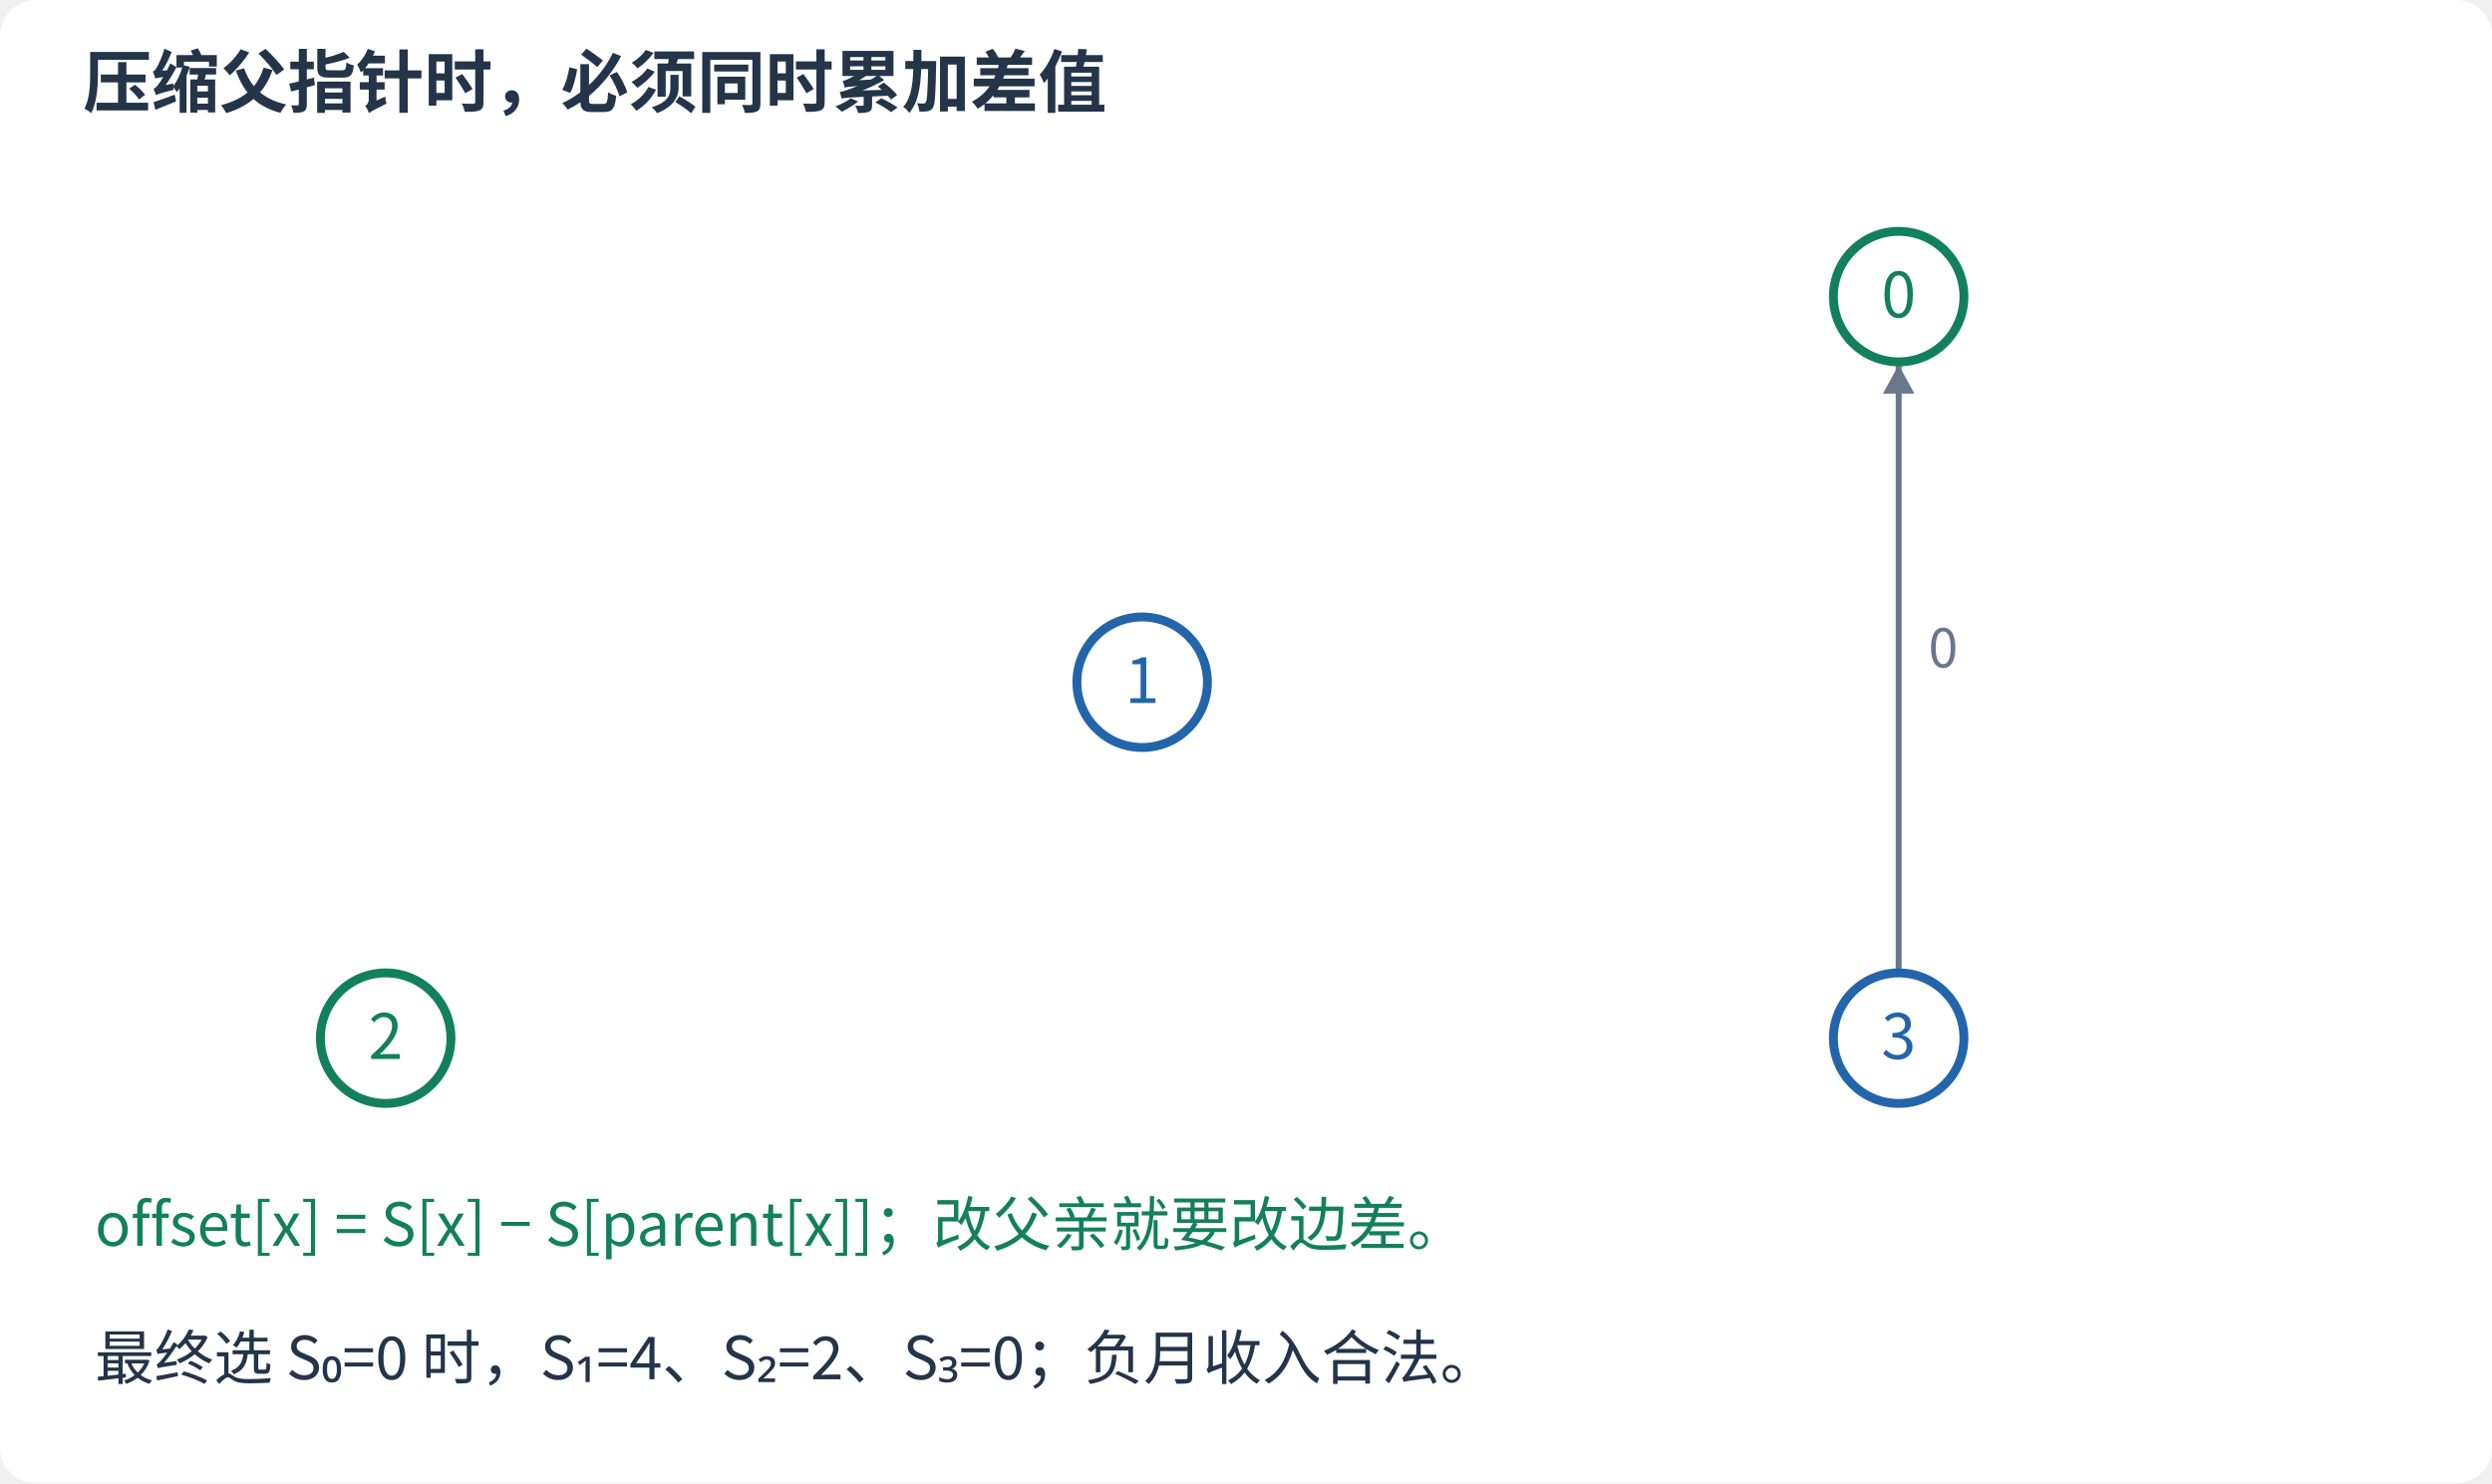
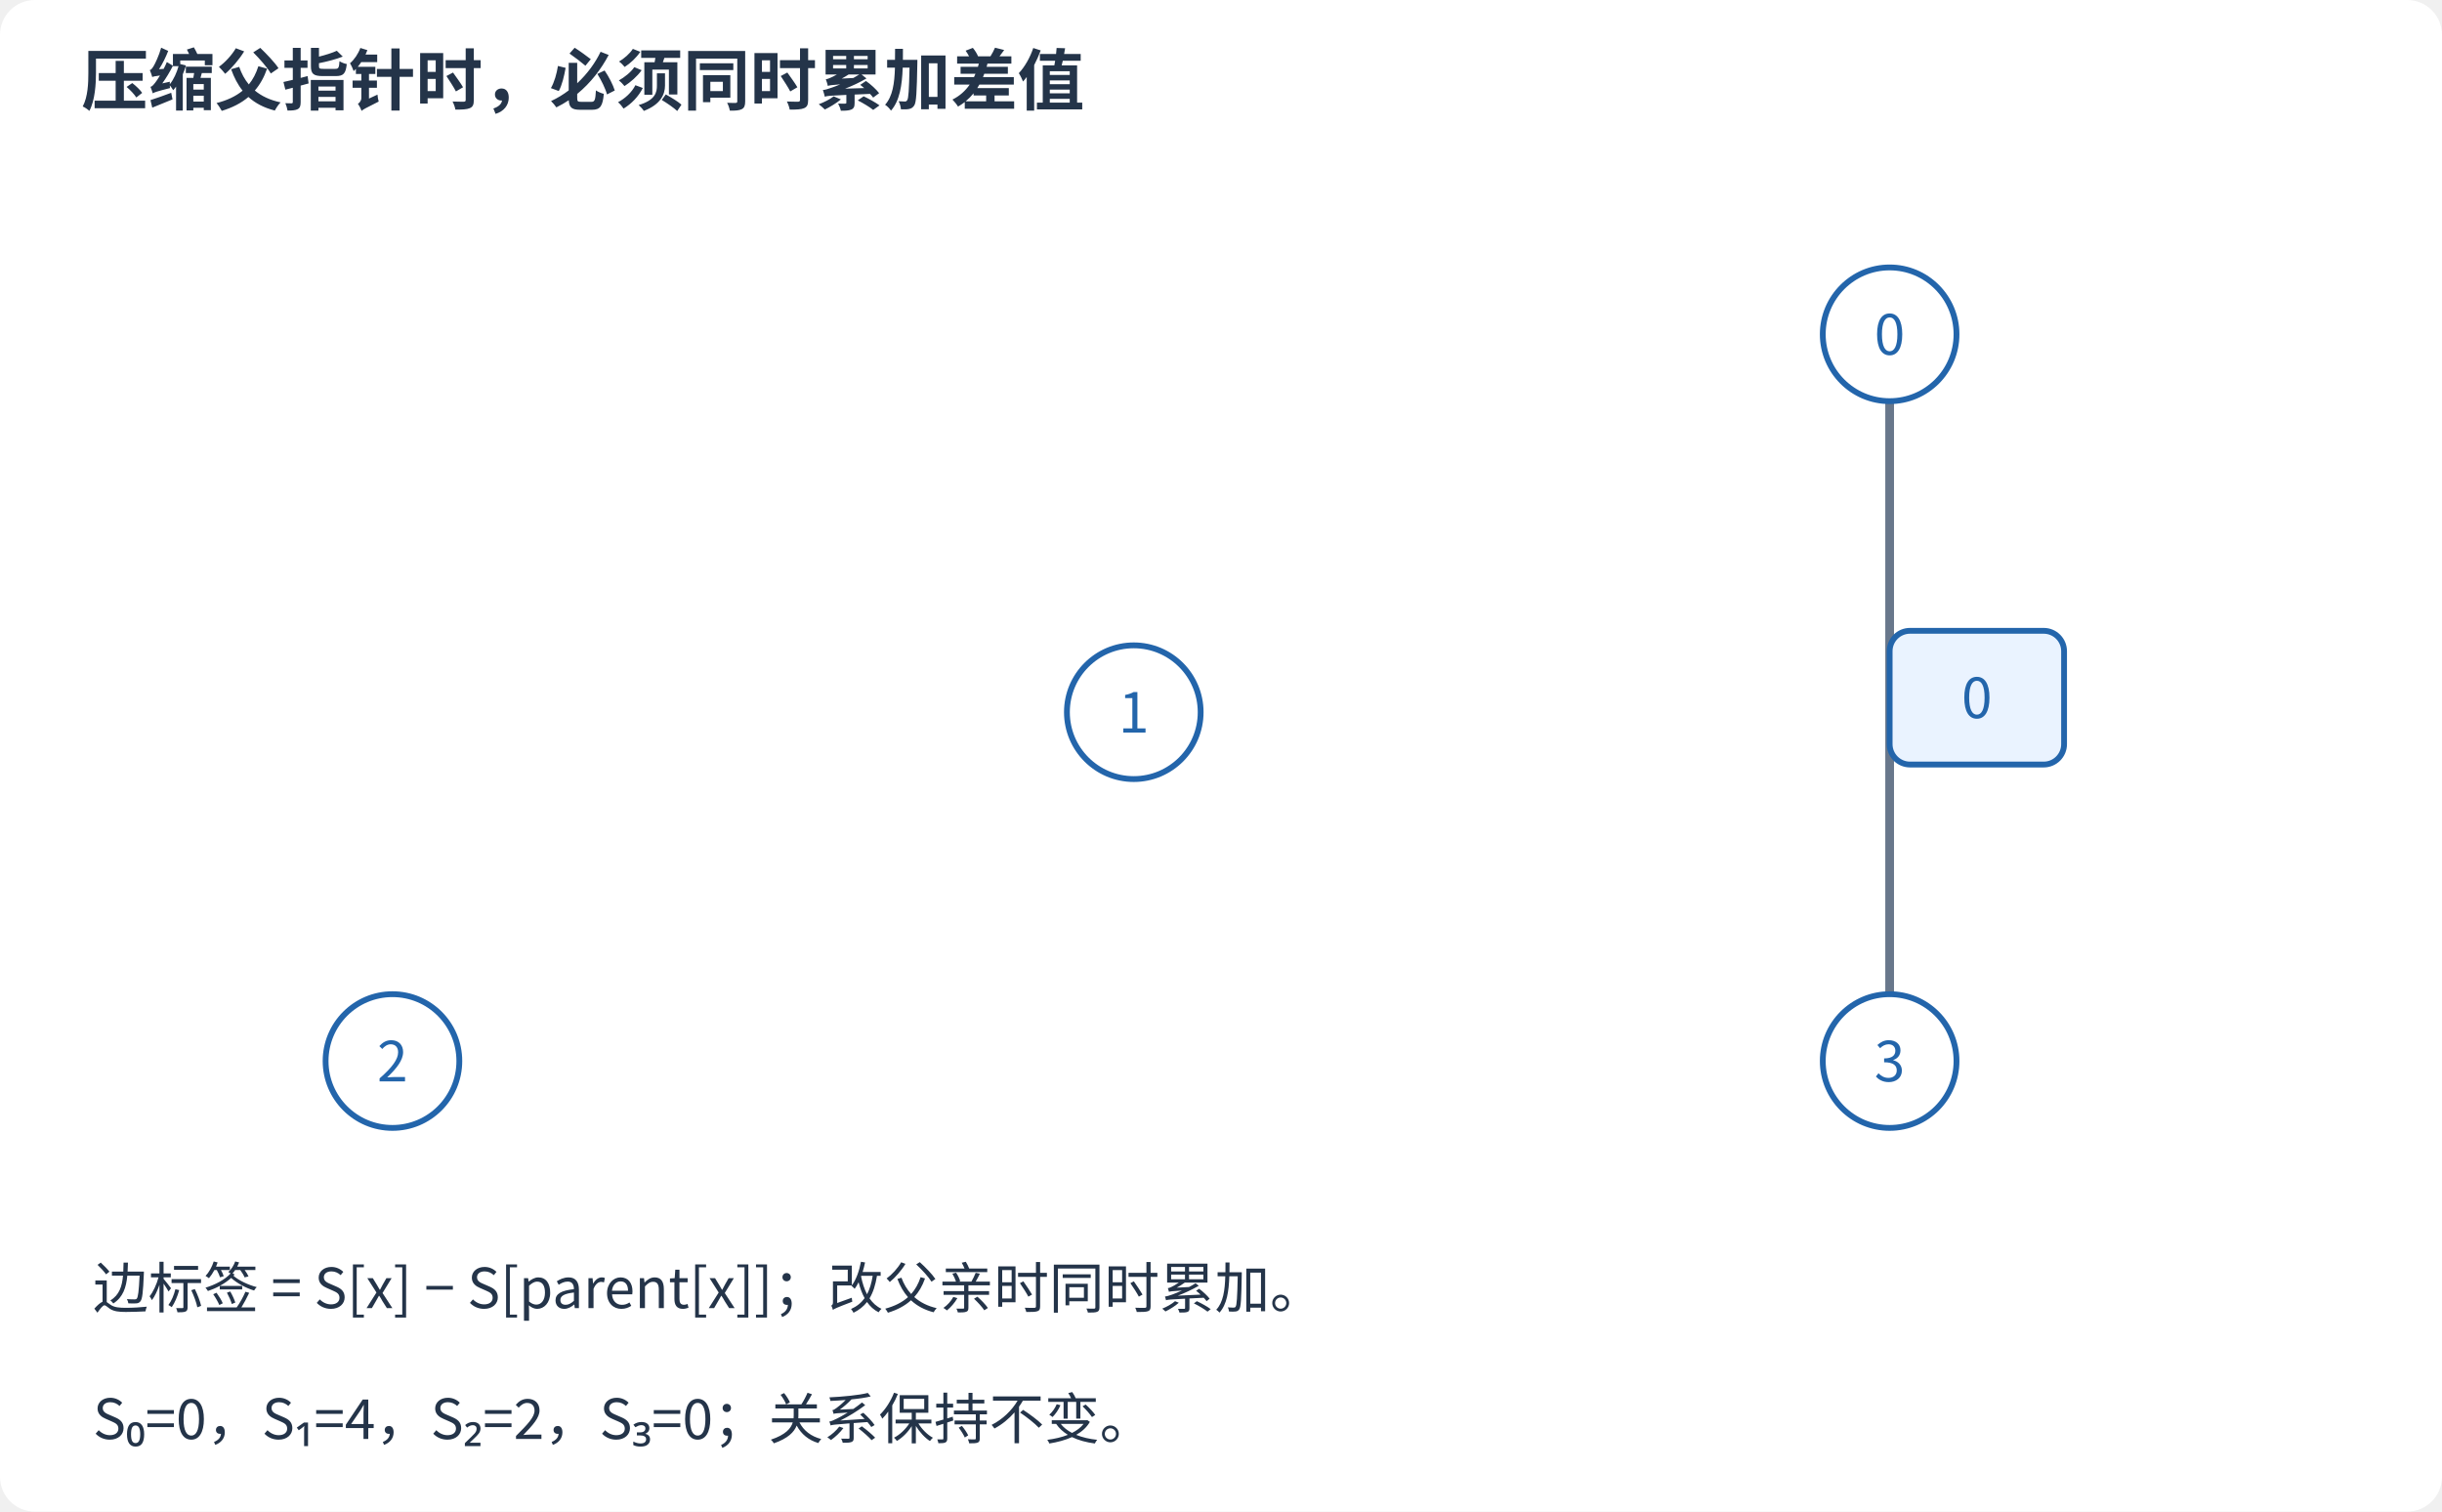
- <svg xmlns="http://www.w3.org/2000/svg" width="840" height="500" viewBox="0 0 840 500" role="img">
-   <style>@media(prefers-reduced-motion:reduce){.motion-state{opacity:0!important}.state-0{opacity:1!important}}</style>
-   <g class="motion-state state-0" opacity="1">
-     <animate attributeName="opacity" values="1;0;0;0;0;0;1" keyTimes="0;0.167;0.333;0.5;0.667;0.833;1" dur="12.6s" calcMode="discrete" repeatCount="indefinite" />
-     <rect width="100%" height="100%" rx="12" fill="#fff" />
-     <g font-family="Microsoft YaHei, Noto Sans CJK SC, sans-serif" fill="#243449">
-       <text x="28" y="36" fill="#243449" font-size="23" text-anchor="start" font-weight="bold">压缩父指针时，必须同时累加差值</text>
-       <line x1="640.0" y1="327.0" x2="640.0" y2="123.0" stroke="#68778b" stroke-width="2" />
-       <polygon points="640.0,123.0 645.3,132.7 634.7,132.7" fill="#68778b" />
-       <text x="655.0" y="225.0" fill="#68778b" font-size="18" text-anchor="middle" font-weight="normal">0</text>
-       <circle cx="640" cy="100" r="22" fill="#fff" stroke="#12805c" stroke-width="3" />
-       <text x="640" y="107" fill="#12805c" font-size="21" text-anchor="middle" font-weight="normal">0</text>
-       <circle cx="385" cy="230" r="22" fill="#fff" stroke="#2365ab" stroke-width="3" />
-       <text x="385" y="237" fill="#2365ab" font-size="21" text-anchor="middle" font-weight="normal">1</text>
-       <circle cx="130" cy="350" r="22" fill="#fff" stroke="#12805c" stroke-width="3" />
-       <text x="130" y="357" fill="#12805c" font-size="21" text-anchor="middle" font-weight="normal">2</text>
-       <circle cx="640" cy="350" r="22" fill="#fff" stroke="#2365ab" stroke-width="3" />
-       <text x="640" y="357" fill="#2365ab" font-size="21" text-anchor="middle" font-weight="normal">3</text>
-       <text x="32" y="420" fill="#12805c" font-size="20" text-anchor="start" font-weight="normal">offset[x] = S[x] − S[parent[x]]；改父亲就要改边差。</text>
-       <text x="32" y="465" fill="#243449" font-size="20" text-anchor="start" font-weight="normal">最终选 S₀=0 时，S₁=4、S₂=2、S₃=0；负月收入合法。</text>
+ <svg xmlns="http://www.w3.org/2000/svg" width="840" height="520" viewBox="0 0 840 520" role="img">
+   <style>.scene-still{display:none}@media(prefers-reduced-motion:reduce){.scene-animated{display:none}.scene-still{display:inline}}</style>
+   <rect width="100%" height="100%" rx="12" fill="#fff" />
+   <g font-family="Microsoft YaHei, Noto Sans CJK SC, sans-serif" fill="#243449">
+     <text x="28" y="36" fill="#243449" font-size="23" text-anchor="start" font-weight="bold">压缩父指针时，必须同时累加差值</text>
+     <circle cx="650" cy="115" r="22" fill="#fff" stroke="#2365ab" stroke-width="3" />
+     <text x="650" y="122" fill="#2365ab" font-size="21" text-anchor="middle" font-weight="normal">0</text>
+     <circle cx="390" cy="245" r="22" fill="#fff" stroke="#2365ab" stroke-width="3" />
+     <text x="390" y="252" fill="#2365ab" font-size="21" text-anchor="middle" font-weight="normal">1</text>
+     <circle cx="135" cy="365" r="22" fill="#fff" stroke="#2365ab" stroke-width="3" />
+     <text x="135" y="372" fill="#2365ab" font-size="21" text-anchor="middle" font-weight="normal">2</text>
+     <circle cx="650" cy="365" r="22" fill="#fff" stroke="#2365ab" stroke-width="3" />
+     <text x="650" y="372" fill="#2365ab" font-size="21" text-anchor="middle" font-weight="normal">3</text>
+     <text x="32" y="450" fill="#243449" font-size="19" text-anchor="start" font-weight="normal">边标签 = S[x] − S[parent[x]]；改父亲时同时累加。</text>
+     <text x="32" y="495" fill="#243449" font-size="19" text-anchor="start" font-weight="normal">S₀=0，S₁=4，S₂=2，S₃=0；关系保持不变。</text>
+   </g>
+   <g class="scene-animated" font-family="Microsoft YaHei,Noto Sans CJK SC,sans-serif">
+     <g transform="translate(650 365)" opacity="1">
+       <animateTransform attributeName="transform" type="translate" values="650 365;650 365;650.0 365.0;650 365;650 365;650.0 365.0;650 365;650 365;650.0 365.0;650 365;650 365;650.0 365.0;650 365;650 365;650.0 365.0;650 365;650 365" keyTimes="0;0.058;0.113;0.167;0.225;0.279;0.333;0.392;0.446;0.5;0.558;0.613;0.667;0.725;0.779;0.833;1" dur="12.6s" repeatCount="indefinite" />
+       <line stroke="#68778b" stroke-width="3" x1="0" y1="0" x2="0" y2="-250">
+         <animate attributeName="x2" values="0;0;0.0;0;0;0.0;0;0;0.0;0;0;0.0;0;0;0.0;0;0" keyTimes="0;0.058;0.113;0.167;0.225;0.279;0.333;0.392;0.446;0.5;0.558;0.613;0.667;0.725;0.779;0.833;1" dur="12.6s" repeatCount="indefinite" calcMode="linear" />
+         <animate attributeName="y2" values="-250;-250;-250.0;-250;-250;-250.0;-250;-250;-250.0;-250;-250;-250.0;-250;-250;-250.0;-250;-250" keyTimes="0;0.058;0.113;0.167;0.225;0.279;0.333;0.392;0.446;0.5;0.558;0.613;0.667;0.725;0.779;0.833;1" dur="12.6s" repeatCount="indefinite" calcMode="linear" />
+       </line>
+     </g>
+     <g transform="translate(680.0 240.0)" opacity="1">
+       <rect stroke="#2365ab" stroke-width="2" x="-30.0" y="-23.0" width="60" height="46" fill="#eaf3ff" rx="7">
+         <animate attributeName="width" values="60;60;60.0;60;60;60.0;60;60;60.0;60;60;60.0;60;60;60.0;60;60" keyTimes="0;0.058;0.113;0.167;0.225;0.279;0.333;0.392;0.446;0.5;0.558;0.613;0.667;0.725;0.779;0.833;1" dur="12.6s" repeatCount="indefinite" calcMode="linear" />
+         <animate attributeName="height" values="46;46;46.0;46;46;46.0;46;46;46.0;46;46;46.0;46;46;46.0;46;46" keyTimes="0;0.058;0.113;0.167;0.225;0.279;0.333;0.392;0.446;0.5;0.558;0.613;0.667;0.725;0.779;0.833;1" dur="12.6s" repeatCount="indefinite" calcMode="linear" />
+       </rect>
+       <text x="0" y="7" text-anchor="middle" font-size="19" fill="#2365ab" opacity="1">0</text>
+     </g>
+     <g transform="translate(650 115)" opacity="1">
+       <animateTransform attributeName="transform" type="translate" values="650 115;650 115;650.0 115.0;650 115;650 115;650.0 115.0;650 115;650 115;650.0 115.0;650 115;650 115;650.0 115.0;650 115;650 115;650.0 115.0;650 115;650 115" keyTimes="0;0.058;0.113;0.167;0.225;0.279;0.333;0.392;0.446;0.5;0.558;0.613;0.667;0.725;0.779;0.833;1" dur="12.6s" repeatCount="indefinite" />
+       <circle stroke="#2365ab" stroke-width="2" cx="0" cy="0" r="23" fill="#ffffff">
+         <animate attributeName="r" values="23;23;23.0;23;23;23.0;23;23;23.0;23;23;23.0;23;23;23.0;23;23" keyTimes="0;0.058;0.113;0.167;0.225;0.279;0.333;0.392;0.446;0.5;0.558;0.613;0.667;0.725;0.779;0.833;1" dur="12.6s" repeatCount="indefinite" calcMode="linear" />
+       </circle>
+       <text x="0" y="7" text-anchor="middle" font-size="19" fill="#2365ab" opacity="1">0</text>
+     </g>
+     <g transform="translate(390 245)" opacity="1">
+       <animateTransform attributeName="transform" type="translate" values="390 245;390 245;390.0 245.0;390 245;390 245;390.0 245.0;390 245;390 245;390.0 245.0;390 245;390 245;390.0 245.0;390 245;390 245;390.0 245.0;390 245;390 245" keyTimes="0;0.058;0.113;0.167;0.225;0.279;0.333;0.392;0.446;0.5;0.558;0.613;0.667;0.725;0.779;0.833;1" dur="12.6s" repeatCount="indefinite" />
+       <circle stroke="#2365ab" stroke-width="2" cx="0" cy="0" r="23" fill="#ffffff">
+         <animate attributeName="r" values="23;23;23.0;23;23;23.0;23;23;23.0;23;23;23.0;23;23;23.0;23;23" keyTimes="0;0.058;0.113;0.167;0.225;0.279;0.333;0.392;0.446;0.5;0.558;0.613;0.667;0.725;0.779;0.833;1" dur="12.6s" repeatCount="indefinite" calcMode="linear" />
+       </circle>
+       <text x="0" y="7" text-anchor="middle" font-size="19" fill="#2365ab" opacity="1">1</text>
+     </g>
+     <g transform="translate(135 365)" opacity="1">
+       <animateTransform attributeName="transform" type="translate" values="135 365;135 365;135.0 365.0;135 365;135 365;135.0 365.0;135 365;135 365;135.0 365.0;135 365;135 365;135.0 365.0;135 365;135 365;135.0 365.0;135 365;135 365" keyTimes="0;0.058;0.113;0.167;0.225;0.279;0.333;0.392;0.446;0.5;0.558;0.613;0.667;0.725;0.779;0.833;1" dur="12.6s" repeatCount="indefinite" />
+       <circle stroke="#2365ab" stroke-width="2" cx="0" cy="0" r="23" fill="#ffffff">
+         <animate attributeName="r" values="23;23;23.0;23;23;23.0;23;23;23.0;23;23;23.0;23;23;23.0;23;23" keyTimes="0;0.058;0.113;0.167;0.225;0.279;0.333;0.392;0.446;0.5;0.558;0.613;0.667;0.725;0.779;0.833;1" dur="12.6s" repeatCount="indefinite" calcMode="linear" />
+       </circle>
+       <text x="0" y="7" text-anchor="middle" font-size="19" fill="#2365ab" opacity="1">2</text>
+     </g>
+     <g transform="translate(650 365)" opacity="1">
+       <animateTransform attributeName="transform" type="translate" values="650 365;650 365;650.0 365.0;650 365;650 365;650.0 365.0;650 365;650 365;650.0 365.0;650 365;650 365;650.0 365.0;650 365;650 365;650.0 365.0;650 365;650 365" keyTimes="0;0.058;0.113;0.167;0.225;0.279;0.333;0.392;0.446;0.5;0.558;0.613;0.667;0.725;0.779;0.833;1" dur="12.6s" repeatCount="indefinite" />
+       <circle stroke="#2365ab" stroke-width="2" cx="0" cy="0" r="23" fill="#ffffff">
+         <animate attributeName="r" values="23;23;23.0;23;23;23.0;23;23;23.0;23;23;23.0;23;23;23.0;23;23" keyTimes="0;0.058;0.113;0.167;0.225;0.279;0.333;0.392;0.446;0.5;0.558;0.613;0.667;0.725;0.779;0.833;1" dur="12.6s" repeatCount="indefinite" calcMode="linear" />
+       </circle>
+       <text x="0" y="7" text-anchor="middle" font-size="19" fill="#2365ab" opacity="1">3</text>
+     </g>
+     <g transform="translate(135 365)" opacity="0">
+       <animateTransform attributeName="transform" type="translate" values="135 365;135 365;135.0 365.0;135 365;135 365;135.0 365.0;135 365;135 365;135.0 365.0;135 365;135 365;135.0 365.0;135 365;135 365;135.0 365.0;135 365;135 365" keyTimes="0;0.058;0.113;0.167;0.225;0.279;0.333;0.392;0.446;0.5;0.558;0.613;0.667;0.725;0.779;0.833;1" dur="12.6s" repeatCount="indefinite" />
+       <animate attributeName="opacity" values="0;0;0;1;1;1;1;1;1;1;1;1;1;1;1;1;1" keyTimes="0;0.058;0.113;0.167;0.225;0.279;0.333;0.392;0.446;0.5;0.558;0.613;0.667;0.725;0.779;0.833;1" dur="12.6s" repeatCount="indefinite" calcMode="linear" />
+       <line stroke="#12805c" stroke-width="3" x1="0" y1="0" x2="255" y2="-120">
+         <animate attributeName="x2" values="255;255;255.0;255;255;255.0;255;255;255.0;255;255;385.0;515;515;515.0;515;515" keyTimes="0;0.058;0.113;0.167;0.225;0.279;0.333;0.392;0.446;0.5;0.558;0.613;0.667;0.725;0.779;0.833;1" dur="12.6s" repeatCount="indefinite" calcMode="linear" />
+         <animate attributeName="y2" values="-120;-120;-120.0;-120;-120;-120.0;-120;-120;-120.0;-120;-120;-185.0;-250;-250;-250.0;-250;-250" keyTimes="0;0.058;0.113;0.167;0.225;0.279;0.333;0.392;0.446;0.5;0.558;0.613;0.667;0.725;0.779;0.833;1" dur="12.6s" repeatCount="indefinite" calcMode="linear" />
+       </line>
+     </g>
+     <g transform="translate(292.5 305.0)" opacity="0">
+       <animateTransform attributeName="transform" type="translate" values="292.5 305.0;292.5 305.0;292.5 305.0;292.5 305.0;292.5 305.0;292.5 305.0;292.5 305.0;292.5 305.0;292.5 305.0;292.5 305.0;292.5 305.0;357.5 272.5;422.5 240.0;422.5 240.0;422.5 240.0;422.5 240.0;422.5 240.0" keyTimes="0;0.058;0.113;0.167;0.225;0.279;0.333;0.392;0.446;0.5;0.558;0.613;0.667;0.725;0.779;0.833;1" dur="12.6s" repeatCount="indefinite" />
+       <animate attributeName="opacity" values="0;0;0;1;1;1;1;1;1;1;1;1;1;1;1;1;1" keyTimes="0;0.058;0.113;0.167;0.225;0.279;0.333;0.392;0.446;0.5;0.558;0.613;0.667;0.725;0.779;0.833;1" dur="12.6s" repeatCount="indefinite" calcMode="linear" />
+       <rect stroke="#12805c" stroke-width="2" x="-30.0" y="-23.0" width="60" height="46" fill="#e9f7ee" rx="7">
+         <animate attributeName="width" values="60;60;60.0;60;60;60.0;60;60;60.0;60;60;60.0;60;60;60.0;60;60" keyTimes="0;0.058;0.113;0.167;0.225;0.279;0.333;0.392;0.446;0.5;0.558;0.613;0.667;0.725;0.779;0.833;1" dur="12.6s" repeatCount="indefinite" calcMode="linear" />
+         <animate attributeName="height" values="46;46;46.0;46;46;46.0;46;46;46.0;46;46;46.0;46;46;46.0;46;46" keyTimes="0;0.058;0.113;0.167;0.225;0.279;0.333;0.392;0.446;0.5;0.558;0.613;0.667;0.725;0.779;0.833;1" dur="12.6s" repeatCount="indefinite" calcMode="linear" />
+       </rect>
+       <text x="0" y="7" text-anchor="middle" font-size="19" fill="#12805c" opacity="1">−2<animate attributeName="opacity" values="1;1;1;1;1;1;1;1;1;1;1;1;0;0;0;0;0" keyTimes="0;0.058;0.113;0.167;0.225;0.279;0.333;0.392;0.446;0.5;0.558;0.613;0.667;0.725;0.779;0.833;1" dur="12.6s" repeatCount="indefinite" calcMode="discrete" />
+       </text>
+       <text x="0" y="7" text-anchor="middle" font-size="19" fill="#12805c" opacity="0">+2<animate attributeName="opacity" values="0;0;0;0;0;0;0;0;0;0;0;0;1;1;1;1;1" keyTimes="0;0.058;0.113;0.167;0.225;0.279;0.333;0.392;0.446;0.5;0.558;0.613;0.667;0.725;0.779;0.833;1" dur="12.6s" repeatCount="indefinite" calcMode="discrete" />
+       </text>
+     </g>
+     <g transform="translate(390 245)" opacity="0">
+       <animateTransform attributeName="transform" type="translate" values="390 245;390 245;390.0 245.0;390 245;390 245;390.0 245.0;390 245;390 245;390.0 245.0;390 245;390 245;390.0 245.0;390 245;390 245;390.0 245.0;390 245;390 245" keyTimes="0;0.058;0.113;0.167;0.225;0.279;0.333;0.392;0.446;0.5;0.558;0.613;0.667;0.725;0.779;0.833;1" dur="12.6s" repeatCount="indefinite" />
+       <animate attributeName="opacity" values="0;0;0.0;0;0;0;1;1;1;1;1;1;1;1;1;1;1" keyTimes="0;0.058;0.113;0.167;0.225;0.279;0.333;0.392;0.446;0.5;0.558;0.613;0.667;0.725;0.779;0.833;1" dur="12.6s" repeatCount="indefinite" calcMode="linear" />
+       <line stroke="#68778b" stroke-width="3" x1="0" y1="0" x2="260" y2="-130">
+         <animate attributeName="x2" values="260;260;260.0;260;260;260.0;260;260;260.0;260;260;260.0;260;260;260.0;260;260" keyTimes="0;0.058;0.113;0.167;0.225;0.279;0.333;0.392;0.446;0.5;0.558;0.613;0.667;0.725;0.779;0.833;1" dur="12.6s" repeatCount="indefinite" calcMode="linear" />
+         <animate attributeName="y2" values="-130;-130;-130.0;-130;-130;-130.0;-130;-130;-130.0;-130;-130;-130.0;-130;-130;-130.0;-130;-130" keyTimes="0;0.058;0.113;0.167;0.225;0.279;0.333;0.392;0.446;0.5;0.558;0.613;0.667;0.725;0.779;0.833;1" dur="12.6s" repeatCount="indefinite" calcMode="linear" />
+       </line>
+     </g>
+     <g transform="translate(550.0 180.0)" opacity="0">
+       <animate attributeName="opacity" values="0;0;0.0;0;0;0;1;1;1;1;1;1;1;1;1;1;1" keyTimes="0;0.058;0.113;0.167;0.225;0.279;0.333;0.392;0.446;0.5;0.558;0.613;0.667;0.725;0.779;0.833;1" dur="12.6s" repeatCount="indefinite" calcMode="linear" />
+       <rect stroke="#2365ab" stroke-width="2" x="-30.0" y="-23.0" width="60" height="46" fill="#eaf3ff" rx="7">
+         <animate attributeName="width" values="60;60;60.0;60;60;60.0;60;60;60.0;60;60;60.0;60;60;60.0;60;60" keyTimes="0;0.058;0.113;0.167;0.225;0.279;0.333;0.392;0.446;0.5;0.558;0.613;0.667;0.725;0.779;0.833;1" dur="12.6s" repeatCount="indefinite" calcMode="linear" />
+         <animate attributeName="height" values="46;46;46.0;46;46;46.0;46;46;46.0;46;46;46.0;46;46;46.0;46;46" keyTimes="0;0.058;0.113;0.167;0.225;0.279;0.333;0.392;0.446;0.5;0.558;0.613;0.667;0.725;0.779;0.833;1" dur="12.6s" repeatCount="indefinite" calcMode="linear" />
+       </rect>
+       <text x="0" y="7" text-anchor="middle" font-size="19" fill="#2365ab" opacity="1">+4</text>
    </g>
  </g>
-   <g class="motion-state state-1" opacity="0">
-     <animate attributeName="opacity" values="0;1;0;0;0;0;0" keyTimes="0;0.167;0.333;0.5;0.667;0.833;1" dur="12.6s" calcMode="discrete" repeatCount="indefinite" />
-     <rect width="100%" height="100%" rx="12" fill="#fff" />
-     <g font-family="Microsoft YaHei, Noto Sans CJK SC, sans-serif" fill="#243449">
-       <text x="28" y="36" fill="#243449" font-size="23" text-anchor="start" font-weight="bold">压缩父指针时，必须同时累加差值</text>
-       <line x1="640.0" y1="327.0" x2="640.0" y2="123.0" stroke="#68778b" stroke-width="2" />
-       <polygon points="640.0,123.0 645.3,132.7 634.7,132.7" fill="#68778b" />
-       <text x="655.0" y="225.0" fill="#68778b" font-size="18" text-anchor="middle" font-weight="normal">0</text>
-       <line x1="150.811" y1="340.207" x2="364.189" y2="239.793" stroke="#68778b" stroke-width="2" />
-       <polygon points="364.2,239.8 357.7,248.7 353.2,239.1" fill="#68778b" />
-       <text x="263.887" y="303.572" fill="#68778b" font-size="18" text-anchor="middle" font-weight="normal">−2</text>
-       <circle cx="640" cy="100" r="22" fill="#fff" stroke="#12805c" stroke-width="3" />
-       <text x="640" y="107" fill="#12805c" font-size="21" text-anchor="middle" font-weight="normal">0</text>
-       <circle cx="385" cy="230" r="22" fill="#fff" stroke="#2365ab" stroke-width="3" />
-       <text x="385" y="237" fill="#2365ab" font-size="21" text-anchor="middle" font-weight="normal">1</text>
-       <circle cx="130" cy="350" r="22" fill="#fff" stroke="#12805c" stroke-width="3" />
-       <text x="130" y="357" fill="#12805c" font-size="21" text-anchor="middle" font-weight="normal">2</text>
-       <circle cx="640" cy="350" r="22" fill="#fff" stroke="#2365ab" stroke-width="3" />
-       <text x="640" y="357" fill="#2365ab" font-size="21" text-anchor="middle" font-weight="normal">3</text>
-       <text x="32" y="420" fill="#12805c" font-size="20" text-anchor="start" font-weight="normal">offset[x] = S[x] − S[parent[x]]；改父亲就要改边差。</text>
-       <text x="32" y="465" fill="#243449" font-size="20" text-anchor="start" font-weight="normal">最终选 S₀=0 时，S₁=4、S₂=2、S₃=0；负月收入合法。</text>
+   <g class="scene-still" font-family="Microsoft YaHei,Noto Sans CJK SC,sans-serif">
+     <g opacity="1">
+       <line x1="650" y1="365" x2="650" y2="115" stroke="#68778b" stroke-width="3" stroke-linecap="round" />
    </g>
-   </g>
-   <g class="motion-state state-2" opacity="0">
-     <animate attributeName="opacity" values="0;0;1;0;0;0;0" keyTimes="0;0.167;0.333;0.5;0.667;0.833;1" dur="12.6s" calcMode="discrete" repeatCount="indefinite" />
-     <rect width="100%" height="100%" rx="12" fill="#fff" />
-     <g font-family="Microsoft YaHei, Noto Sans CJK SC, sans-serif" fill="#243449">
-       <text x="28" y="36" fill="#243449" font-size="23" text-anchor="start" font-weight="bold">压缩父指针时，必须同时累加差值</text>
-       <line x1="640.0" y1="327.0" x2="640.0" y2="123.0" stroke="#68778b" stroke-width="2" />
-       <polygon points="640.0,123.0 645.3,132.7 634.7,132.7" fill="#68778b" />
-       <text x="655.0" y="225.0" fill="#68778b" font-size="18" text-anchor="middle" font-weight="normal">0</text>
-       <line x1="150.811" y1="340.207" x2="364.189" y2="239.793" stroke="#68778b" stroke-width="2" />
-       <polygon points="364.2,239.8 357.7,248.7 353.2,239.1" fill="#68778b" />
-       <text x="263.887" y="303.572" fill="#68778b" font-size="18" text-anchor="middle" font-weight="normal">−2</text>
-       <line x1="405.491" y1="219.554" x2="619.509" y2="110.446" stroke="#68778b" stroke-width="2" />
-       <polygon points="619.5,110.4 613.3,119.5 608.5,110.1" fill="#68778b" />
-       <text x="519.313" y="178.364" fill="#68778b" font-size="18" text-anchor="middle" font-weight="normal">+4</text>
-       <circle cx="640" cy="100" r="22" fill="#fff" stroke="#12805c" stroke-width="3" />
-       <text x="640" y="107" fill="#12805c" font-size="21" text-anchor="middle" font-weight="normal">0</text>
-       <circle cx="385" cy="230" r="22" fill="#fff" stroke="#2365ab" stroke-width="3" />
-       <text x="385" y="237" fill="#2365ab" font-size="21" text-anchor="middle" font-weight="normal">1</text>
-       <circle cx="130" cy="350" r="22" fill="#fff" stroke="#12805c" stroke-width="3" />
-       <text x="130" y="357" fill="#12805c" font-size="21" text-anchor="middle" font-weight="normal">2</text>
-       <circle cx="640" cy="350" r="22" fill="#fff" stroke="#2365ab" stroke-width="3" />
-       <text x="640" y="357" fill="#2365ab" font-size="21" text-anchor="middle" font-weight="normal">3</text>
-       <text x="32" y="420" fill="#12805c" font-size="20" text-anchor="start" font-weight="normal">offset[x] = S[x] − S[parent[x]]；改父亲就要改边差。</text>
-       <text x="32" y="465" fill="#243449" font-size="20" text-anchor="start" font-weight="normal">最终选 S₀=0 时，S₁=4、S₂=2、S₃=0；负月收入合法。</text>
+     <g opacity="1">
+       <rect x="650.0" y="217.0" width="60" height="46" rx="7" fill="#eaf3ff" stroke="#2365ab" stroke-width="2" />
+       <text x="680.0" y="247.0" text-anchor="middle" font-size="19" fill="#2365ab">0</text>
    </g>
-   </g>
-   <g class="motion-state state-3" opacity="0">
-     <animate attributeName="opacity" values="0;0;0;1;0;0;0" keyTimes="0;0.167;0.333;0.5;0.667;0.833;1" dur="12.6s" calcMode="discrete" repeatCount="indefinite" />
-     <rect width="100%" height="100%" rx="12" fill="#fff" />
-     <g font-family="Microsoft YaHei, Noto Sans CJK SC, sans-serif" fill="#243449">
-       <text x="28" y="36" fill="#243449" font-size="23" text-anchor="start" font-weight="bold">压缩父指针时，必须同时累加差值</text>
-       <line x1="640.0" y1="327.0" x2="640.0" y2="123.0" stroke="#68778b" stroke-width="2" />
-       <polygon points="640.0,123.0 645.3,132.7 634.7,132.7" fill="#68778b" />
-       <text x="655.0" y="225.0" fill="#68778b" font-size="18" text-anchor="middle" font-weight="normal">0</text>
-       <line x1="150.811" y1="340.207" x2="364.189" y2="239.793" stroke="#68778b" stroke-width="2" />
-       <polygon points="364.2,239.8 357.7,248.7 353.2,239.1" fill="#68778b" />
-       <text x="263.887" y="303.572" fill="#68778b" font-size="18" text-anchor="middle" font-weight="normal">−2</text>
-       <line x1="405.491" y1="219.554" x2="619.509" y2="110.446" stroke="#68778b" stroke-width="2" />
-       <polygon points="619.5,110.4 613.3,119.5 608.5,110.1" fill="#68778b" />
-       <text x="519.313" y="178.364" fill="#68778b" font-size="18" text-anchor="middle" font-weight="normal">+4</text>
-       <circle cx="640" cy="100" r="22" fill="#fff" stroke="#12805c" stroke-width="3" />
-       <text x="640" y="107" fill="#12805c" font-size="21" text-anchor="middle" font-weight="normal">0</text>
-       <circle cx="385" cy="230" r="22" fill="#fff" stroke="#2365ab" stroke-width="3" />
-       <text x="385" y="237" fill="#2365ab" font-size="21" text-anchor="middle" font-weight="normal">1</text>
-       <circle cx="130" cy="350" r="22" fill="#fff" stroke="#12805c" stroke-width="3" />
-       <text x="130" y="357" fill="#12805c" font-size="21" text-anchor="middle" font-weight="normal">2</text>
-       <circle cx="640" cy="350" r="22" fill="#fff" stroke="#2365ab" stroke-width="3" />
-       <text x="640" y="357" fill="#2365ab" font-size="21" text-anchor="middle" font-weight="normal">3</text>
-       <text x="32" y="420" fill="#12805c" font-size="20" text-anchor="start" font-weight="normal">offset[x] = S[x] − S[parent[x]]；改父亲就要改边差。</text>
-       <text x="32" y="465" fill="#243449" font-size="20" text-anchor="start" font-weight="normal">最终选 S₀=0 时，S₁=4、S₂=2、S₃=0；负月收入合法。</text>
+     <g opacity="1">
+       <circle cx="650" cy="115" r="23" fill="#ffffff" stroke="#2365ab" stroke-width="2" />
+       <text x="650" y="122" text-anchor="middle" font-size="19" fill="#2365ab">0</text>
    </g>
-   </g>
-   <g class="motion-state state-4" opacity="0">
-     <animate attributeName="opacity" values="0;0;0;0;1;0;0" keyTimes="0;0.167;0.333;0.5;0.667;0.833;1" dur="12.6s" calcMode="discrete" repeatCount="indefinite" />
-     <rect width="100%" height="100%" rx="12" fill="#fff" />
-     <g font-family="Microsoft YaHei, Noto Sans CJK SC, sans-serif" fill="#243449">
-       <text x="28" y="36" fill="#243449" font-size="23" text-anchor="start" font-weight="bold">压缩父指针时，必须同时累加差值</text>
-       <line x1="640.0" y1="327.0" x2="640.0" y2="123.0" stroke="#68778b" stroke-width="2" />
-       <polygon points="640.0,123.0 645.3,132.7 634.7,132.7" fill="#68778b" />
-       <text x="655.0" y="225.0" fill="#68778b" font-size="18" text-anchor="middle" font-weight="normal">0</text>
-       <line x1="150.652" y1="339.876" x2="619.348" y2="110.124" stroke="#68778b" stroke-width="2" />
-       <polygon points="619.3,110.1 613.0,119.1 608.4,109.6" fill="#68778b" />
-       <text x="391.602" y="238.469" fill="#68778b" font-size="18" text-anchor="middle" font-weight="normal">+2</text>
-       <line x1="405.491" y1="219.554" x2="619.509" y2="110.446" stroke="#68778b" stroke-width="2" />
-       <polygon points="619.5,110.4 613.3,119.5 608.5,110.1" fill="#68778b" />
-       <text x="519.313" y="178.364" fill="#68778b" font-size="18" text-anchor="middle" font-weight="normal">+4</text>
-       <circle cx="640" cy="100" r="22" fill="#fff" stroke="#12805c" stroke-width="3" />
-       <text x="640" y="107" fill="#12805c" font-size="21" text-anchor="middle" font-weight="normal">0</text>
-       <circle cx="385" cy="230" r="22" fill="#fff" stroke="#2365ab" stroke-width="3" />
-       <text x="385" y="237" fill="#2365ab" font-size="21" text-anchor="middle" font-weight="normal">1</text>
-       <circle cx="130" cy="350" r="22" fill="#fff" stroke="#12805c" stroke-width="3" />
-       <text x="130" y="357" fill="#12805c" font-size="21" text-anchor="middle" font-weight="normal">2</text>
-       <circle cx="640" cy="350" r="22" fill="#fff" stroke="#2365ab" stroke-width="3" />
-       <text x="640" y="357" fill="#2365ab" font-size="21" text-anchor="middle" font-weight="normal">3</text>
-       <text x="32" y="420" fill="#12805c" font-size="20" text-anchor="start" font-weight="normal">offset[x] = S[x] − S[parent[x]]；改父亲就要改边差。</text>
-       <text x="32" y="465" fill="#243449" font-size="20" text-anchor="start" font-weight="normal">最终选 S₀=0 时，S₁=4、S₂=2、S₃=0；负月收入合法。</text>
+     <g opacity="1">
+       <circle cx="390" cy="245" r="23" fill="#ffffff" stroke="#2365ab" stroke-width="2" />
+       <text x="390" y="252" text-anchor="middle" font-size="19" fill="#2365ab">1</text>
    </g>
-   </g>
-   <g class="motion-state state-5" opacity="0">
-     <animate attributeName="opacity" values="0;0;0;0;0;1;0" keyTimes="0;0.167;0.333;0.5;0.667;0.833;1" dur="12.6s" calcMode="discrete" repeatCount="indefinite" />
-     <rect width="100%" height="100%" rx="12" fill="#fff" />
-     <g font-family="Microsoft YaHei, Noto Sans CJK SC, sans-serif" fill="#243449">
-       <text x="28" y="36" fill="#243449" font-size="23" text-anchor="start" font-weight="bold">压缩父指针时，必须同时累加差值</text>
-       <line x1="640.0" y1="327.0" x2="640.0" y2="123.0" stroke="#68778b" stroke-width="2" />
-       <polygon points="640.0,123.0 645.3,132.7 634.7,132.7" fill="#68778b" />
-       <text x="655.0" y="225.0" fill="#68778b" font-size="18" text-anchor="middle" font-weight="normal">0</text>
-       <line x1="150.652" y1="339.876" x2="619.348" y2="110.124" stroke="#68778b" stroke-width="2" />
-       <polygon points="619.3,110.1 613.0,119.1 608.4,109.6" fill="#68778b" />
-       <text x="391.602" y="238.469" fill="#68778b" font-size="18" text-anchor="middle" font-weight="normal">+2</text>
-       <line x1="405.491" y1="219.554" x2="619.509" y2="110.446" stroke="#68778b" stroke-width="2" />
-       <polygon points="619.5,110.4 613.3,119.5 608.5,110.1" fill="#68778b" />
-       <text x="519.313" y="178.364" fill="#68778b" font-size="18" text-anchor="middle" font-weight="normal">+4</text>
-       <circle cx="640" cy="100" r="22" fill="#fff" stroke="#12805c" stroke-width="3" />
-       <text x="640" y="107" fill="#12805c" font-size="21" text-anchor="middle" font-weight="normal">0</text>
-       <circle cx="385" cy="230" r="22" fill="#fff" stroke="#2365ab" stroke-width="3" />
-       <text x="385" y="237" fill="#2365ab" font-size="21" text-anchor="middle" font-weight="normal">1</text>
-       <circle cx="130" cy="350" r="22" fill="#fff" stroke="#12805c" stroke-width="3" />
-       <text x="130" y="357" fill="#12805c" font-size="21" text-anchor="middle" font-weight="normal">2</text>
-       <circle cx="640" cy="350" r="22" fill="#fff" stroke="#2365ab" stroke-width="3" />
-       <text x="640" y="357" fill="#2365ab" font-size="21" text-anchor="middle" font-weight="normal">3</text>
-       <text x="32" y="420" fill="#12805c" font-size="20" text-anchor="start" font-weight="normal">offset[x] = S[x] − S[parent[x]]；改父亲就要改边差。</text>
-       <text x="32" y="465" fill="#243449" font-size="20" text-anchor="start" font-weight="normal">最终选 S₀=0 时，S₁=4、S₂=2、S₃=0；负月收入合法。</text>
+     <g opacity="1">
+       <circle cx="135" cy="365" r="23" fill="#ffffff" stroke="#2365ab" stroke-width="2" />
+       <text x="135" y="372" text-anchor="middle" font-size="19" fill="#2365ab">2</text>
+     </g>
+     <g opacity="1">
+       <circle cx="650" cy="365" r="23" fill="#ffffff" stroke="#2365ab" stroke-width="2" />
+       <text x="650" y="372" text-anchor="middle" font-size="19" fill="#2365ab">3</text>
    </g>
  </g>
</svg>
